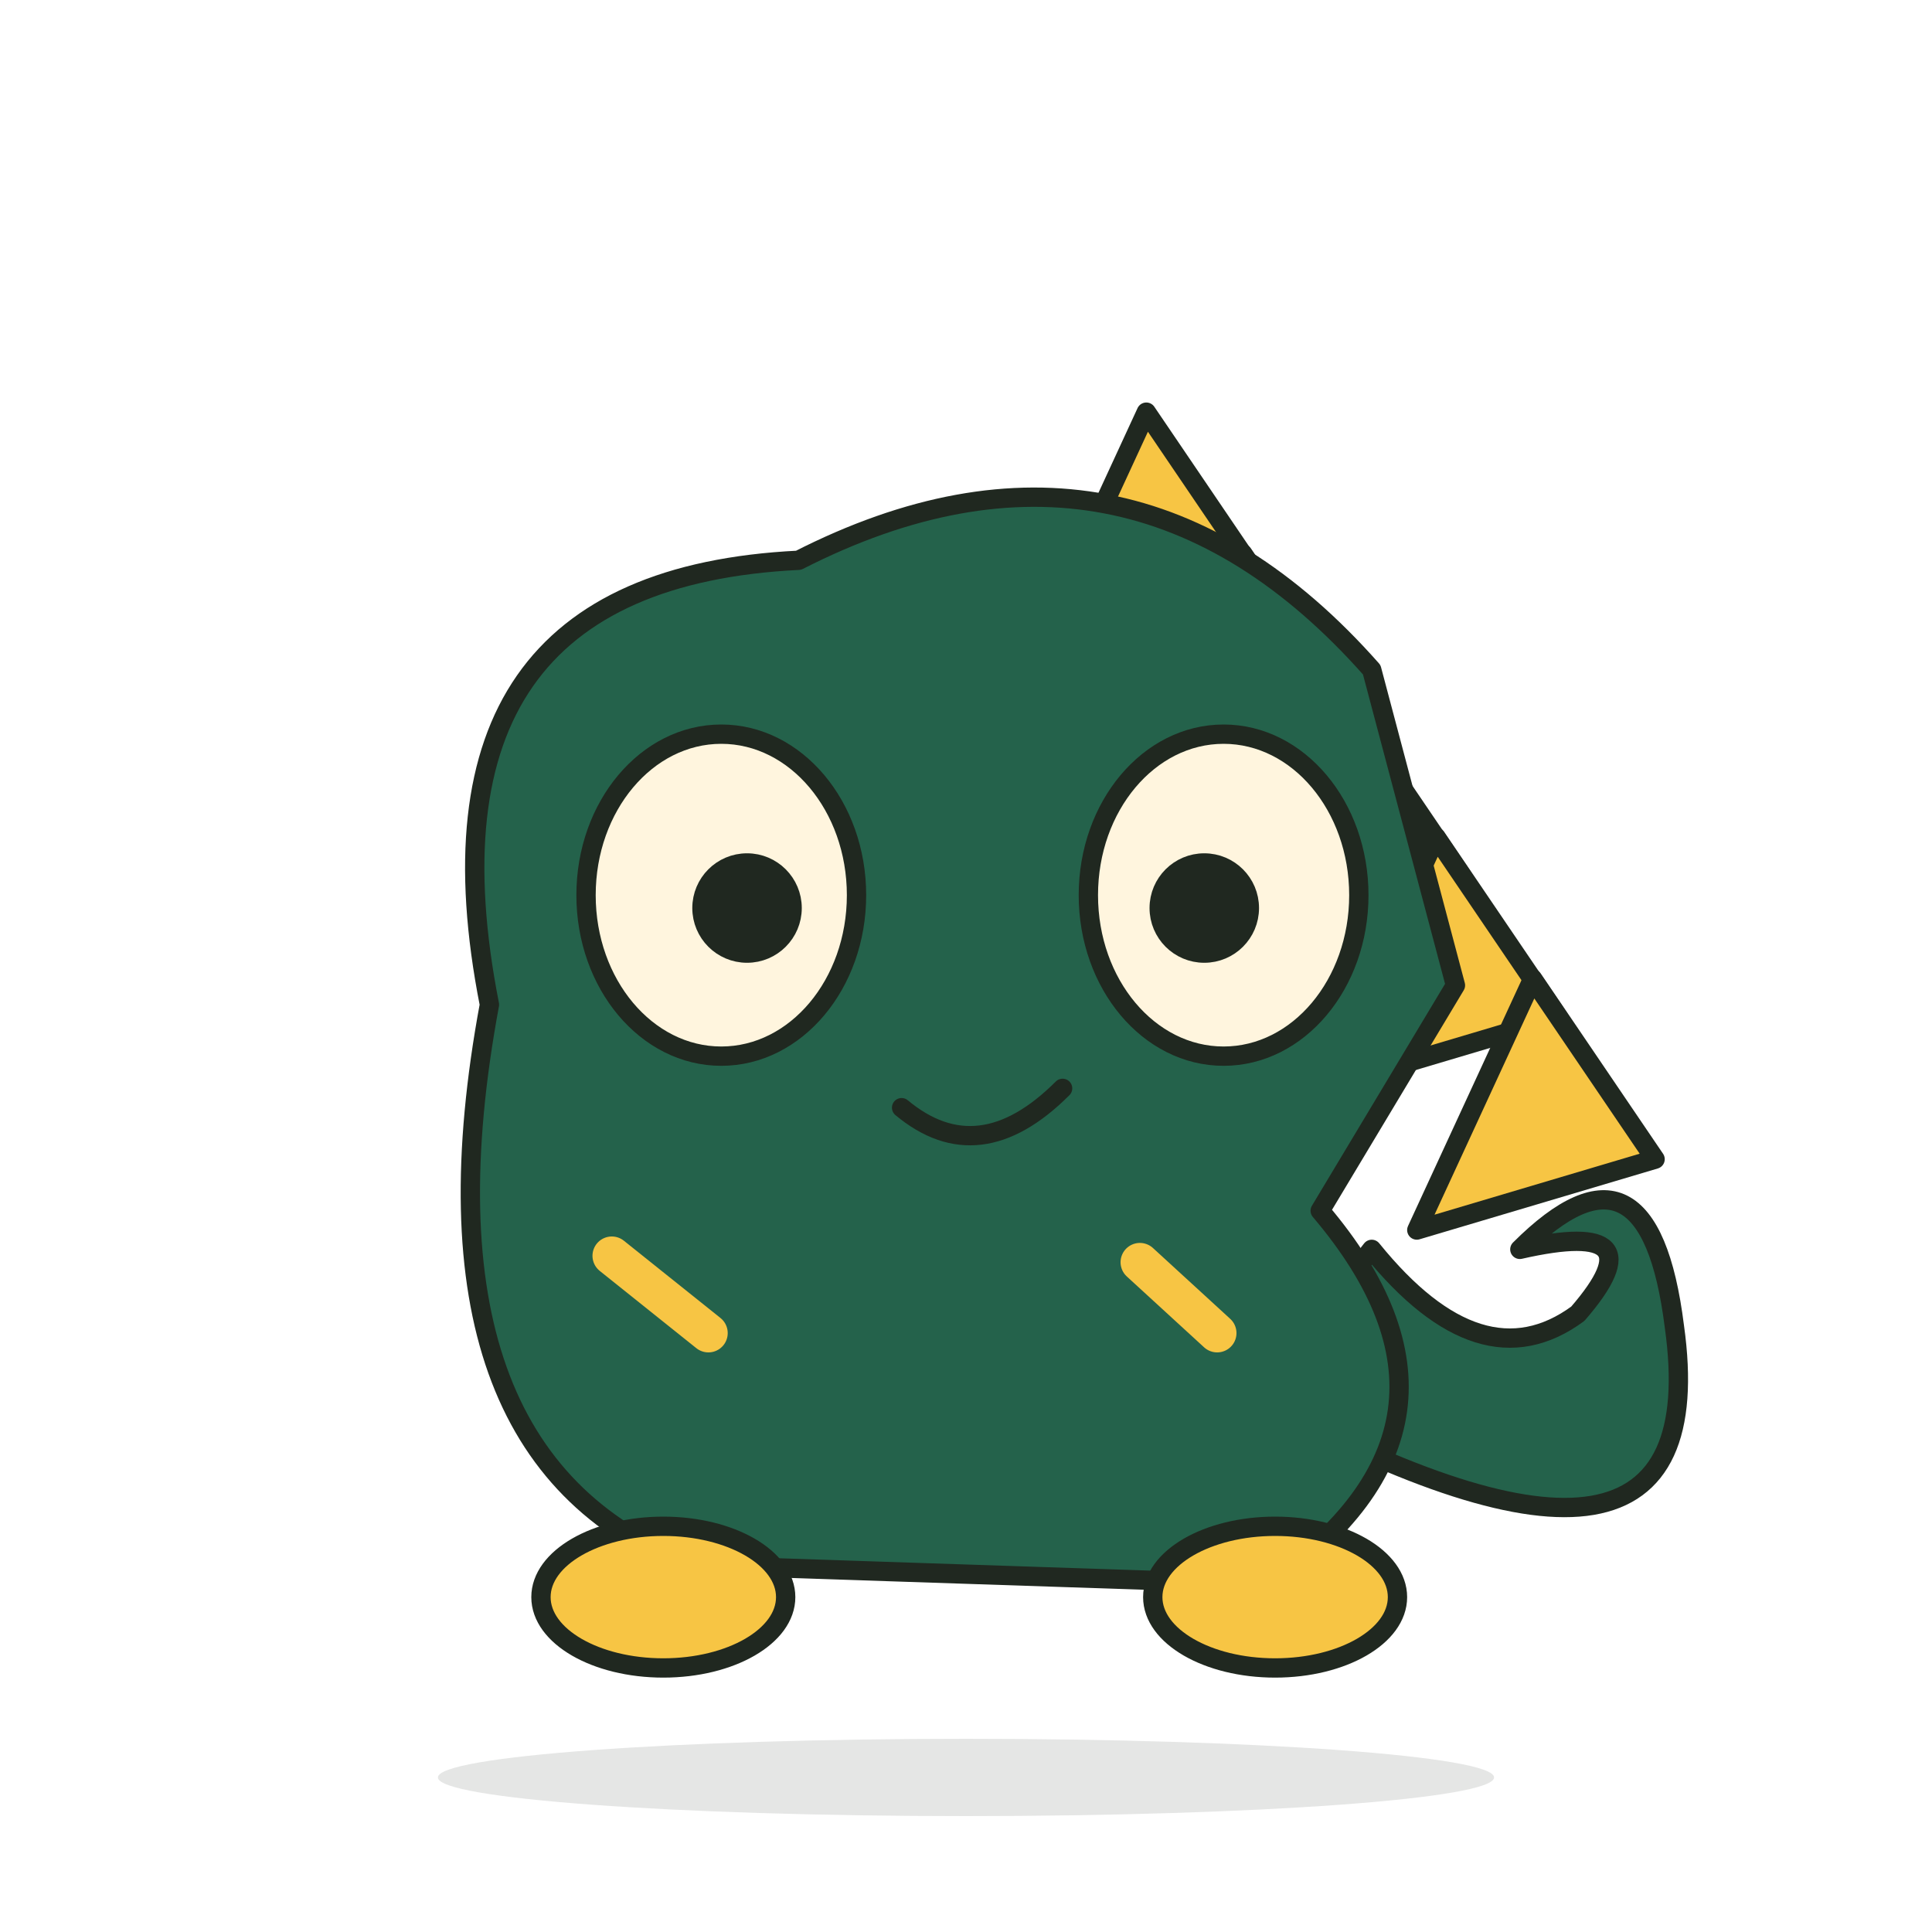
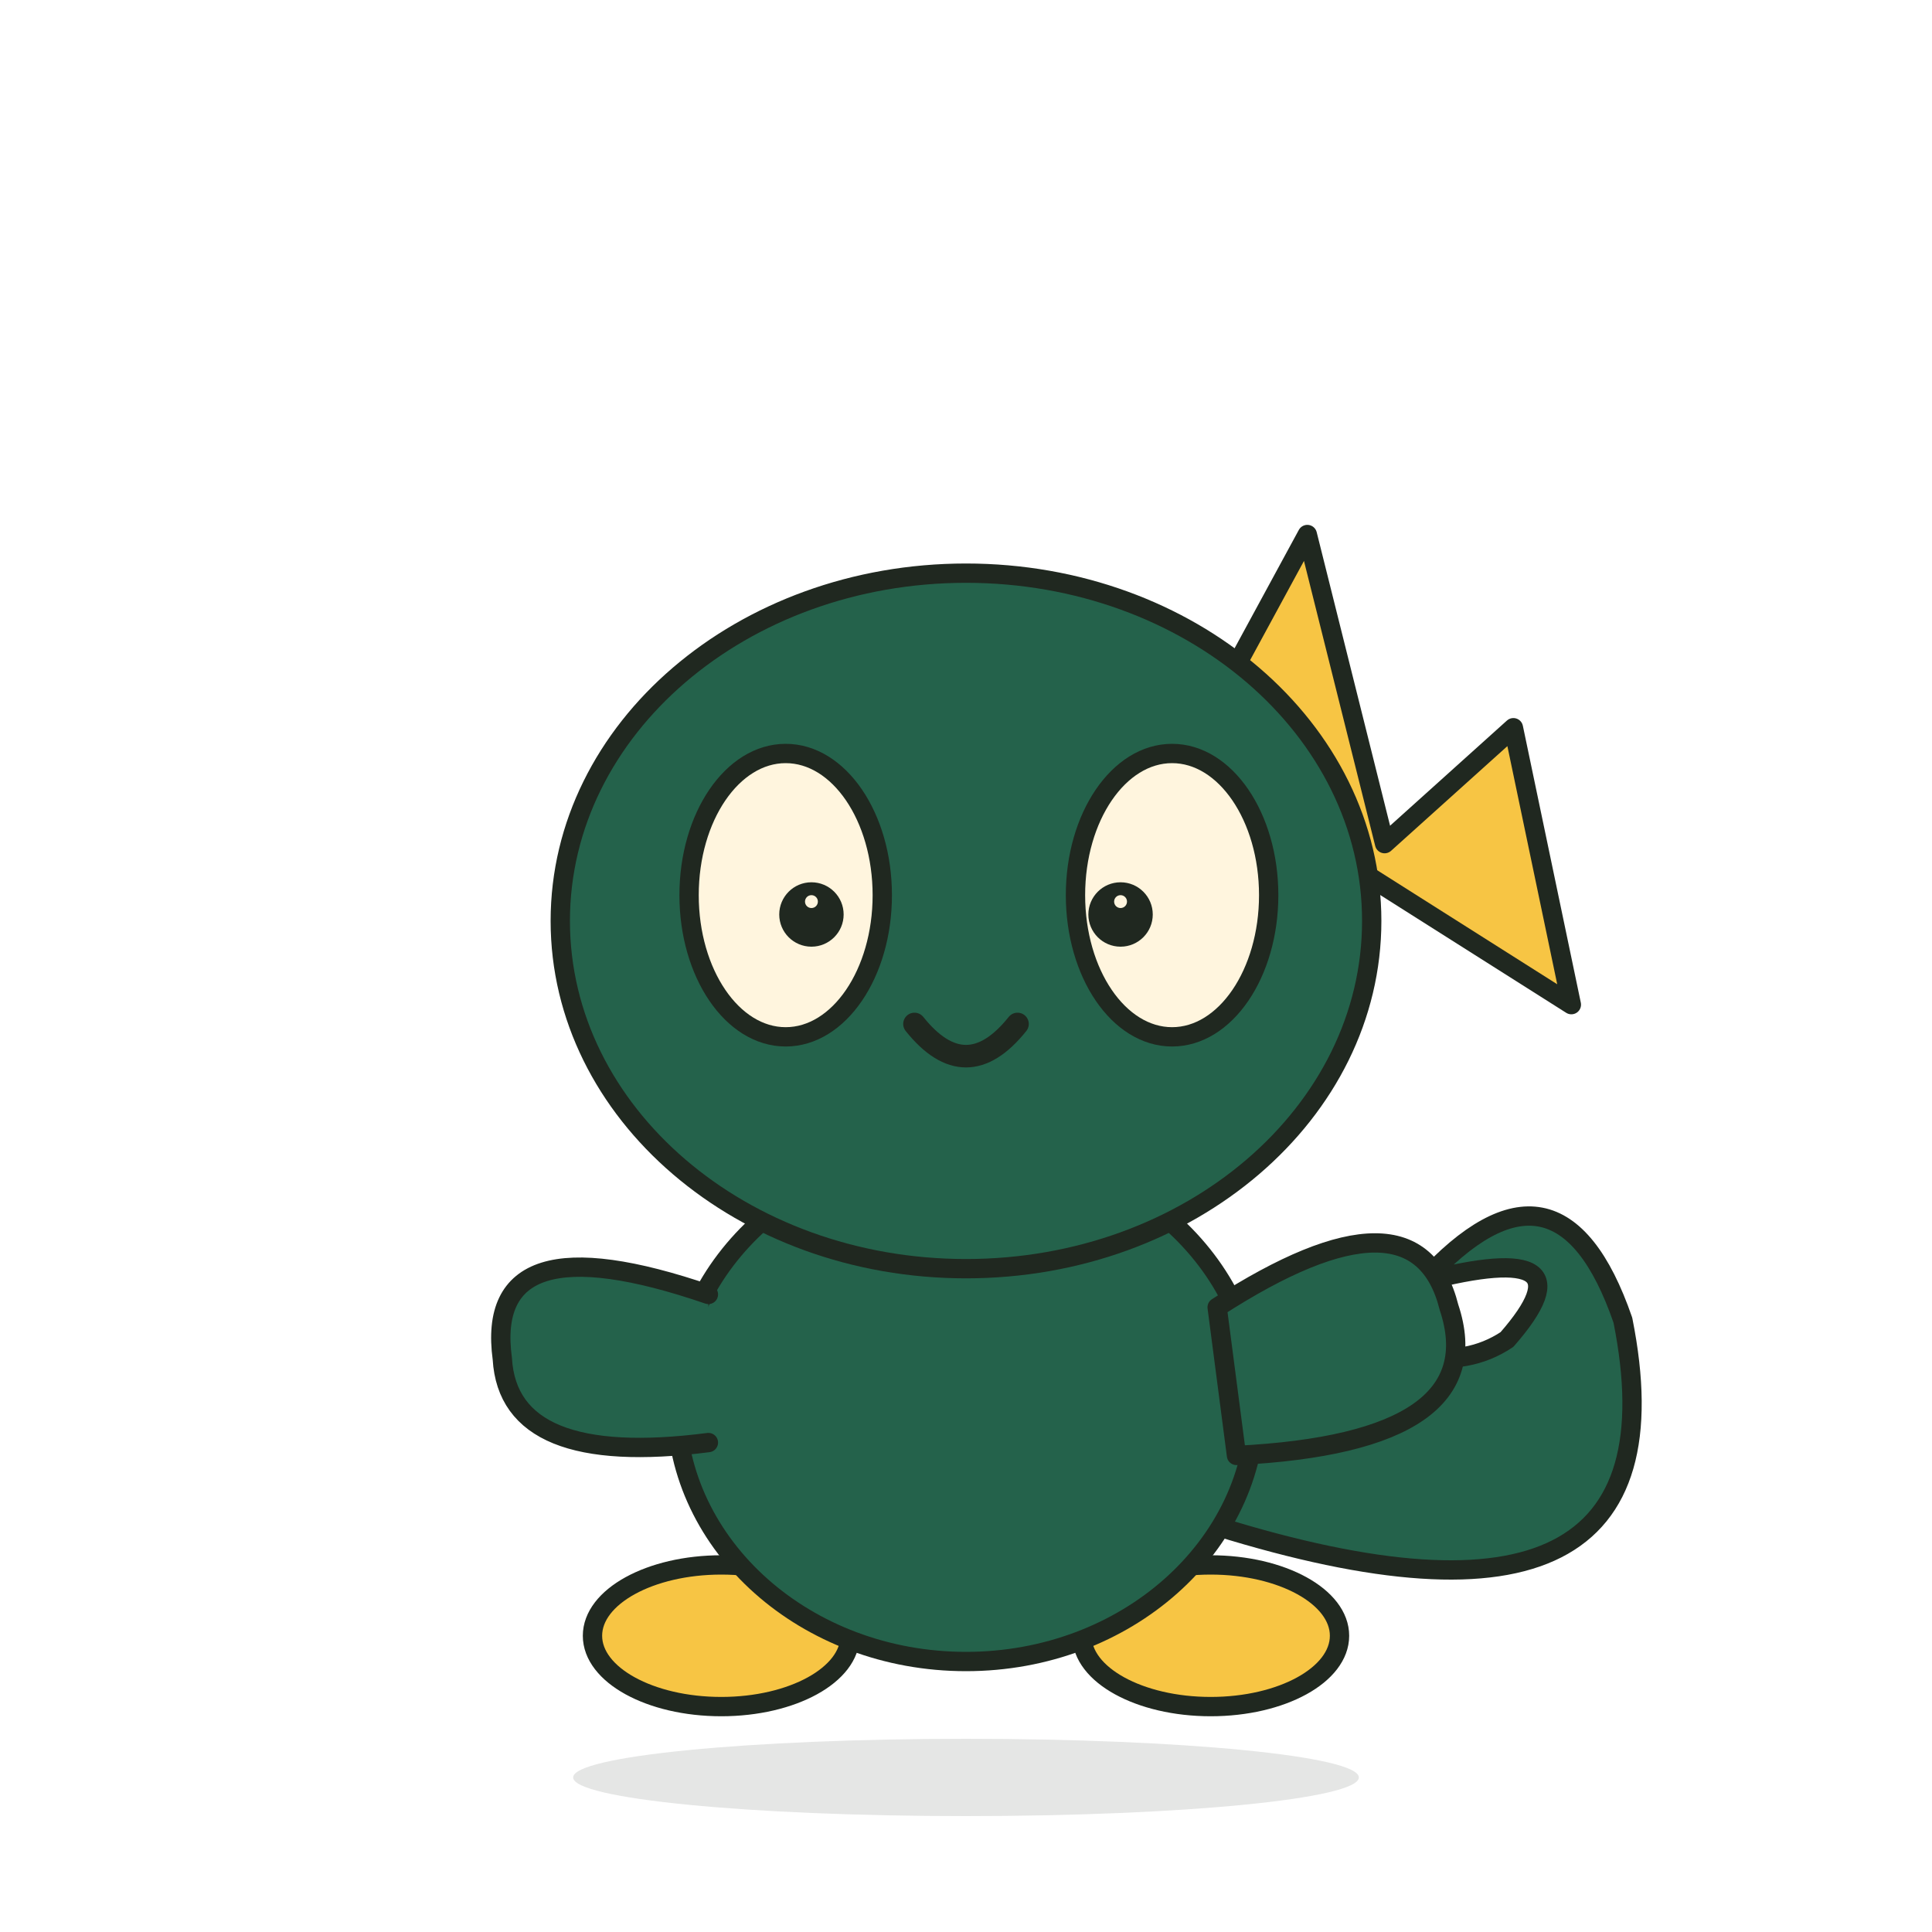
<svg xmlns="http://www.w3.org/2000/svg" viewBox="0 0 300 300" fill="none" role="img" aria-labelledby="c-waramo-2-title" stroke-linecap="round" stroke-linejoin="round">
-   <ellipse cx="150" cy="276" rx="82" ry="6" fill="#202820" stroke="none" stroke-width="3" opacity=".12" />
-   <path d="M195 217q72 39 65-11-4-32-24-12 22-5 9 10-15 11-32-10Z" fill="#24624b" stroke="#202820" stroke-width="3" />
-   <path d="M160 103l18-39 19 28Z" fill="#f7c544" stroke="#202820" stroke-width="3" />
-   <path d="M175 125l18-39 19 28Z" fill="#f7c544" stroke="#202820" stroke-width="3" />
-   <path d="M190 147l18-39 19 28Z" fill="#f7c544" stroke="#202820" stroke-width="3" />
-   <path d="M205 169l18-39 19 28Z" fill="#f7c544" stroke="#202820" stroke-width="3" />
-   <path d="M220 191l18-39 19 28Z" fill="#f7c544" stroke="#202820" stroke-width="3" />
-   <path d="M76 156q-13-66 48-69 51-26 89 17l13 49-21 35q28 33-8 58l-90-3q-44-17-31-87Z" fill="#24624b" stroke="#202820" stroke-width="3" />
-   <ellipse cx="103" cy="248" rx="19" ry="11" fill="#f7c544" stroke="#202820" stroke-width="3" />
-   <ellipse cx="198" cy="248" rx="19" ry="11" fill="#f7c544" stroke="#202820" stroke-width="3" />
-   <ellipse cx="112" cy="139" rx="21" ry="25" fill="#fff5de" stroke="#202820" stroke-width="3" />
-   <ellipse cx="190" cy="139" rx="21" ry="25" fill="#fff5de" stroke="#202820" stroke-width="3" />
-   <circle cx="116" cy="141" r="7" fill="#202820" stroke="#202820" stroke-width="3" />
-   <circle cx="187" cy="141" r="7" fill="#202820" stroke="#202820" stroke-width="3" />
-   <path d="M140 172q12 10 25-3" fill="none" stroke="#202820" stroke-width="3" />
-   <path d="M95 195l15 12m67-11 12 11" fill="none" stroke="#f7c544" stroke-width="6" />
+   <ellipse cx="150" cy="276" rx="61" ry="6" fill="#202820" stroke="none" stroke-width="3" opacity=".12" />
+   <path d="M189 237q74 23 63-32-10-29-31-6 27-7 13 9-12 8-32-6Z" fill="#24624b" stroke="#202820" stroke-width="3" />
+   <path d="M184 118l19-35 12 48 20-18 9 43Z" fill="#f7c544" stroke="#202820" stroke-width="3" />
+   <ellipse cx="112" cy="254" rx="20" ry="11" fill="#f7c544" stroke="#202820" stroke-width="3" />
+   <ellipse cx="188" cy="254" rx="20" ry="11" fill="#f7c544" stroke="#202820" stroke-width="3" />
+   <ellipse cx="150" cy="218" rx="45" ry="40" fill="#24624b" stroke="#202820" stroke-width="3" />
+   <ellipse cx="150" cy="143" rx="63" ry="54" fill="#24624b" stroke="#202820" stroke-width="3" />
+   <path d="M110 201q-35-12-32 10 1 17 32 13m79-21q31-20 36 0 7 21-33 23Z" fill="#24624b" stroke="#202820" stroke-width="3" />
+   <ellipse cx="122" cy="139" rx="15" ry="22" fill="#fff5de" stroke="#202820" stroke-width="3" />
+   <ellipse cx="182" cy="139" rx="15" ry="22" fill="#fff5de" stroke="#202820" stroke-width="3" />
+   <circle cx="126" cy="142" r="5" fill="#202820" stroke="none" stroke-width="3" />
+   <circle cx="174" cy="142" r="5" fill="#202820" stroke="none" stroke-width="3" />
+   <path d="M142 159q8 10 16 0" fill="none" stroke="#202820" stroke-width="3.5" />
+   <circle cx="126" cy="140" r="1" fill="#fff5de" stroke="none" stroke-width="3" />
+   <circle cx="174" cy="140" r="1" fill="#fff5de" stroke="none" stroke-width="3" />
</svg>
